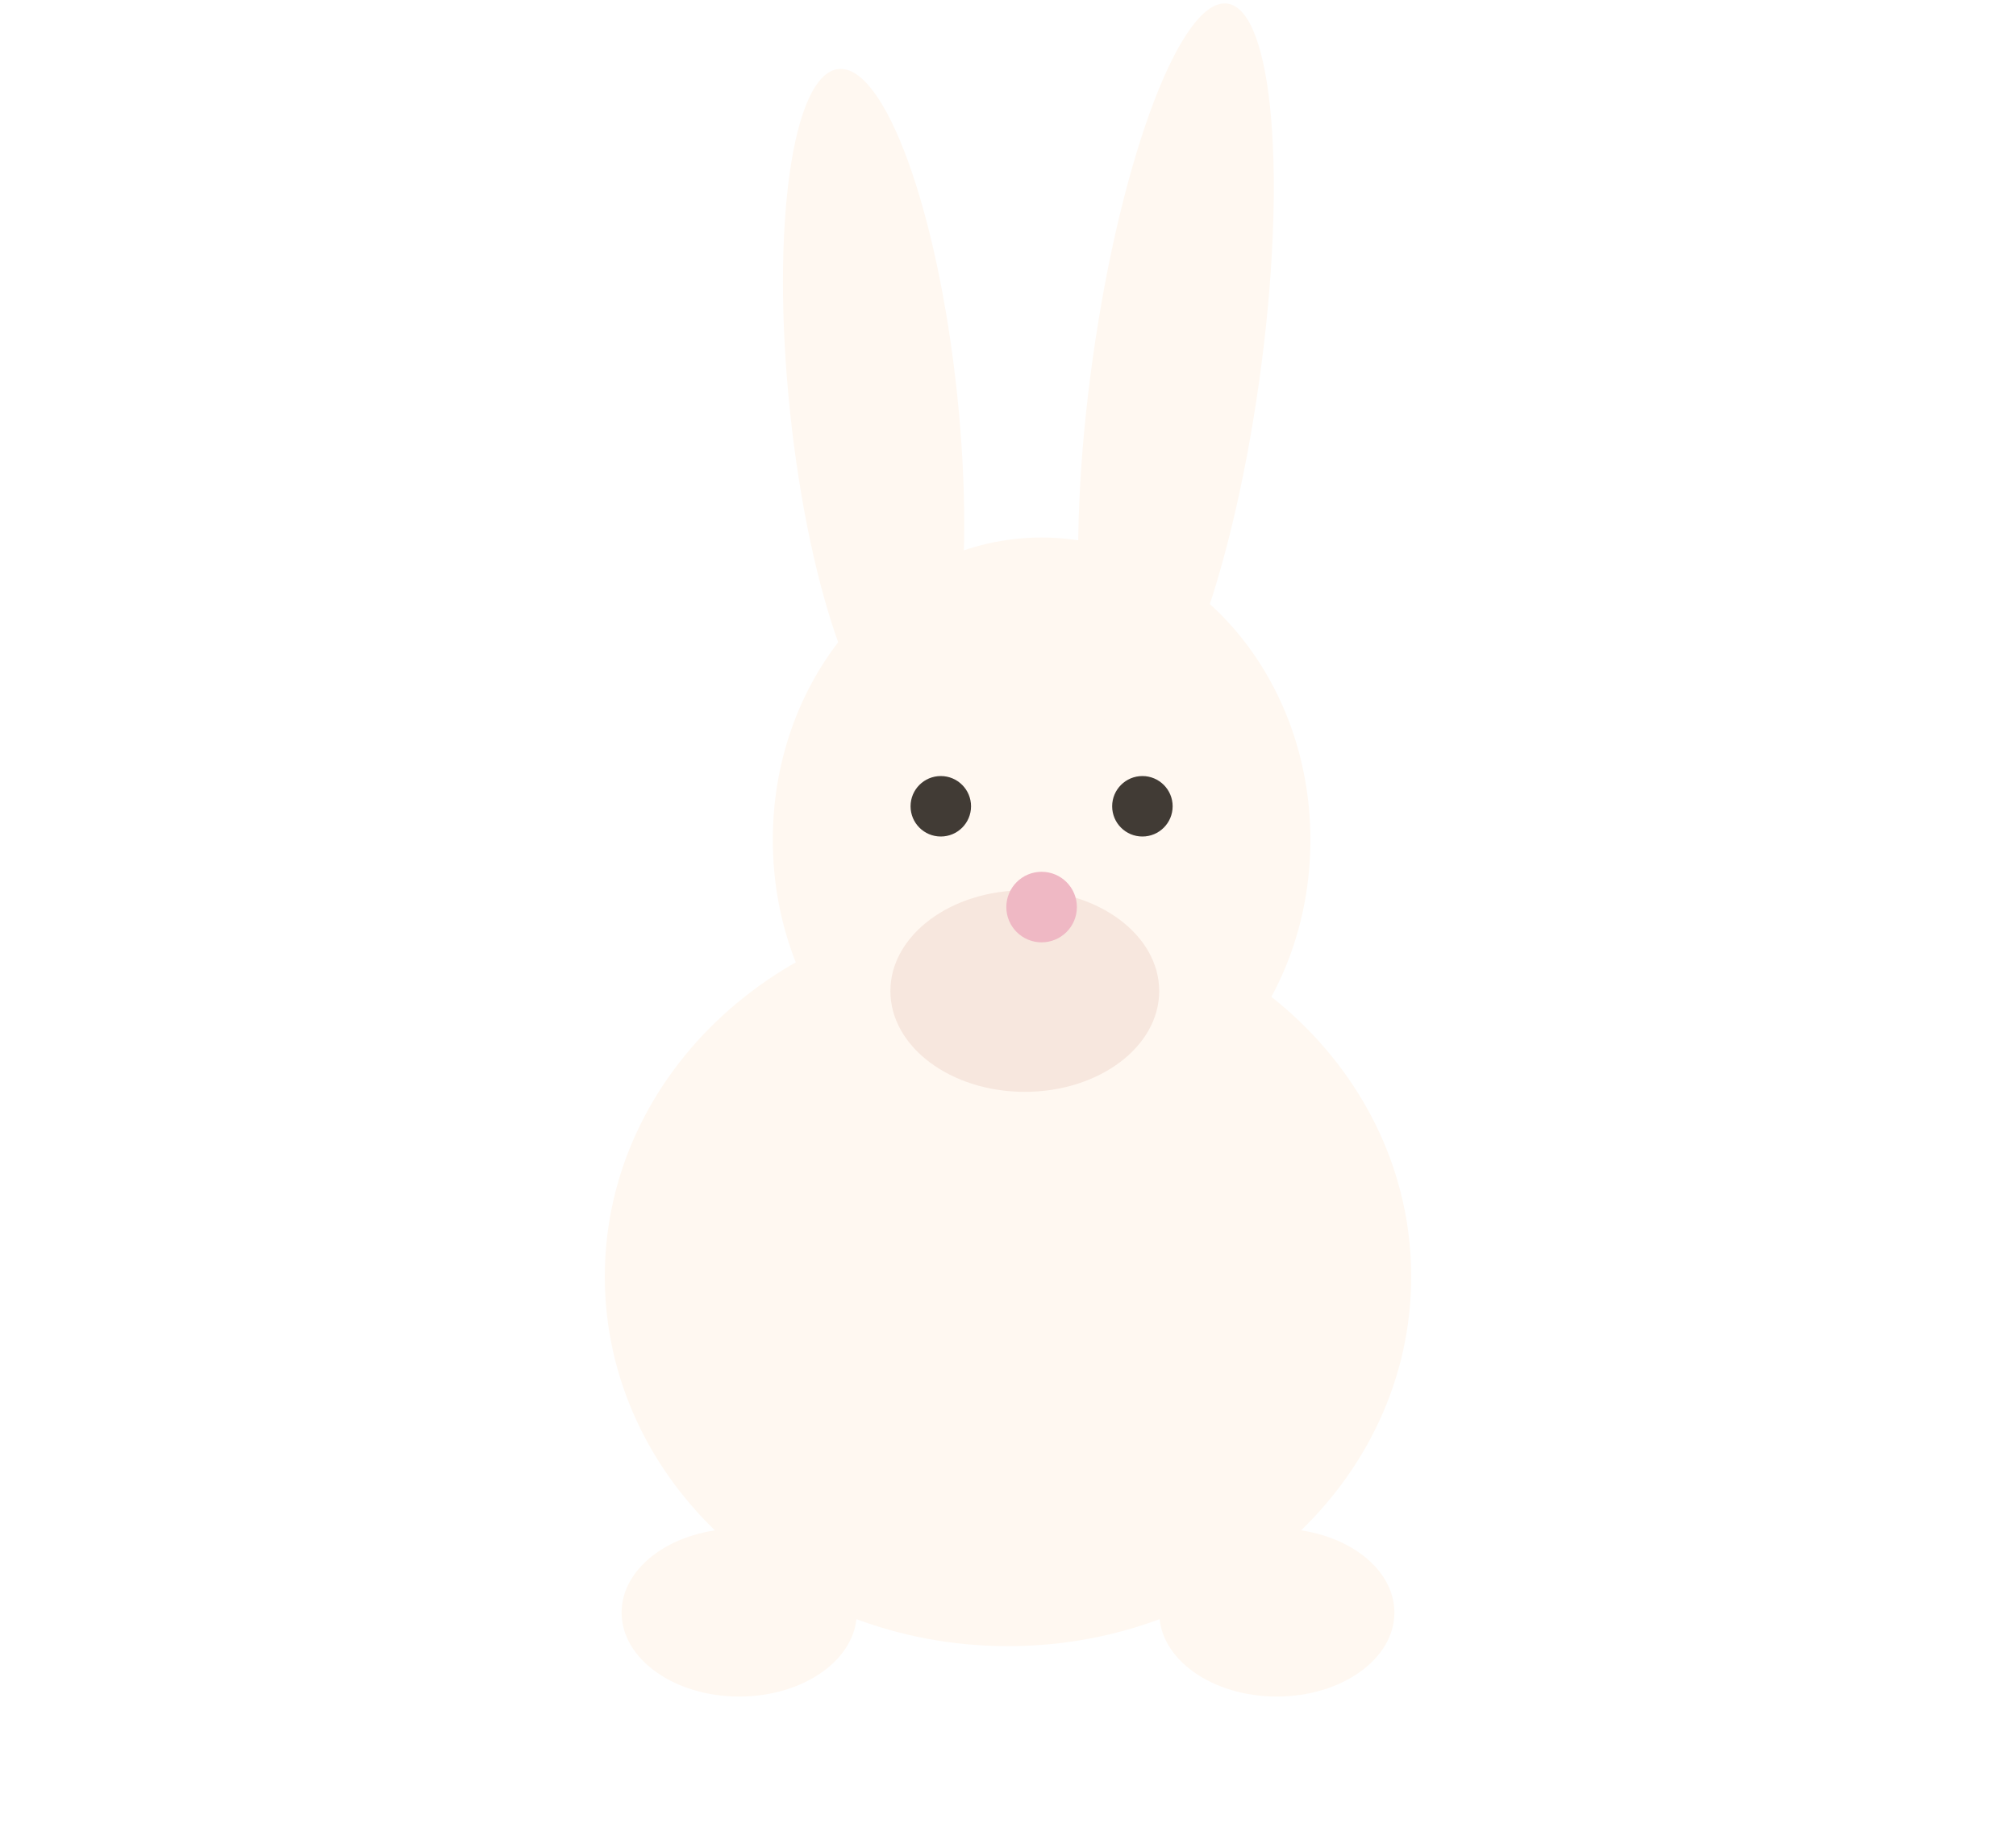
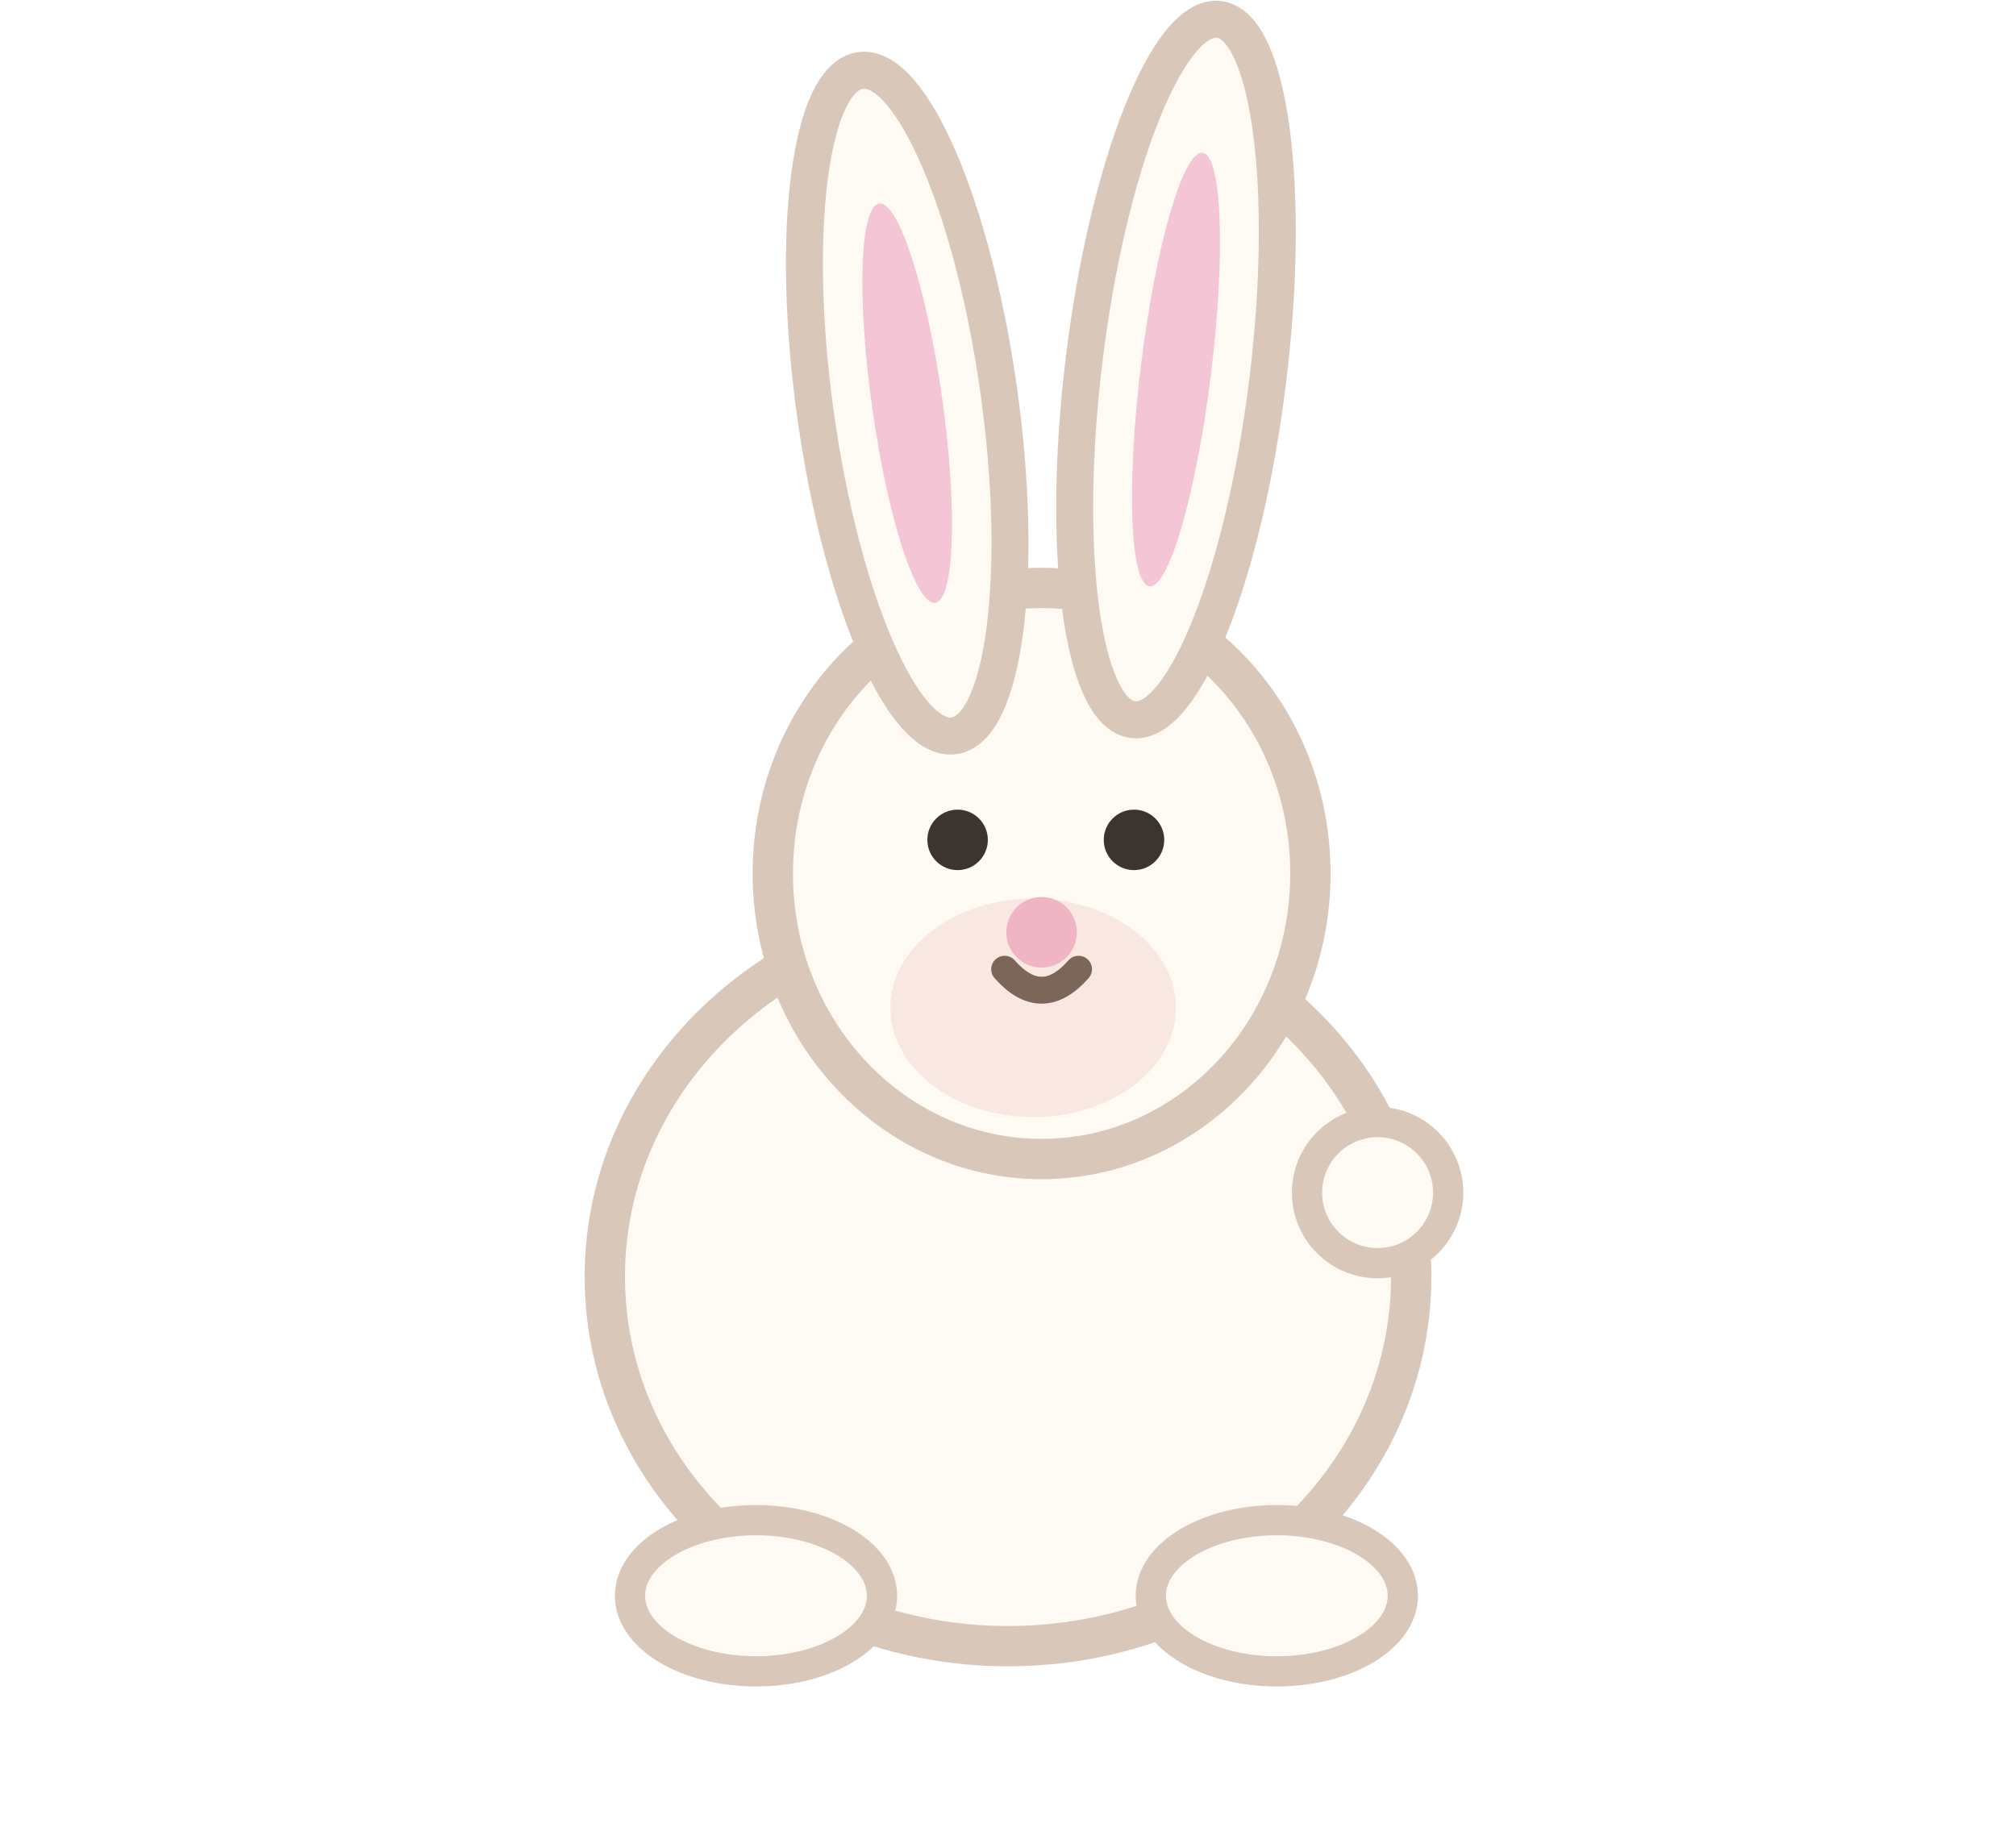
<svg xmlns="http://www.w3.org/2000/svg" width="100%" viewBox="0 0 120 110">
-   <ellipse cx="60" cy="76" rx="24" ry="22" fill="#fff8f1" />
-   <ellipse cx="62" cy="50" rx="16" ry="18" fill="#fff8f1" />
-   <ellipse cx="52" cy="24" rx="5" ry="20" fill="#fff8f1" transform="rotate(-6 52 24)" />
-   <ellipse cx="70" cy="22" rx="5" ry="22" fill="#fff8f1" transform="rotate(8 70 22)" />
-   <ellipse cx="61" cy="59" rx="8" ry="6" fill="#f7e7de" />
-   <circle cx="56" cy="48" r="1.8" fill="#413b35" />
-   <circle cx="68" cy="48" r="1.8" fill="#413b35" />
-   <circle cx="62" cy="54" r="2.1" fill="#efb8c4" />
-   <ellipse cx="44" cy="96" rx="7" ry="5" fill="#fff8f1" />
-   <ellipse cx="76" cy="96" rx="7" ry="5" fill="#fff8f1" />
+   <g fill="none" stroke-linecap="round" stroke-linejoin="round">
+     <ellipse cx="60" cy="76" rx="24" ry="22" fill="#fffaf4" stroke="#d9c8ba" stroke-width="2.4" />
+     <ellipse cx="62" cy="52" rx="16" ry="17" fill="#fffaf4" stroke="#d9c8ba" stroke-width="2.4" />
+     <ellipse cx="54" cy="24" rx="5.5" ry="20" fill="#fffaf4" stroke="#d9c8ba" stroke-width="2.2" transform="rotate(-8 54 24)" />
+     <ellipse cx="70" cy="22" rx="5.5" ry="21" fill="#fffaf4" stroke="#d9c8ba" stroke-width="2.2" transform="rotate(7 70 22)" />
+     <ellipse cx="54" cy="24" rx="2.1" ry="12" fill="#f3bfd0" opacity="0.9" transform="rotate(-8 54 24)" />
+     <ellipse cx="70" cy="22" rx="2.1" ry="13" fill="#f3bfd0" opacity="0.9" transform="rotate(7 70 22)" />
+     <ellipse cx="61.5" cy="60" rx="8.5" ry="6.5" fill="#f8e8e1" />
+     <circle cx="57" cy="50" r="1.8" fill="#3b342f" stroke="none" />
+     <circle cx="67.5" cy="50" r="1.8" fill="#3b342f" stroke="none" />
+     <circle cx="62" cy="55.5" r="2.1" fill="#efb5c4" stroke="none" />
+     <path d="M59.8 57.7Q62 60.2 64.2 57.7" stroke="#7c6559" stroke-width="1.6" />
+     <ellipse cx="45" cy="95" rx="7.5" ry="4.5" fill="#fffaf4" stroke="#d9c8ba" stroke-width="1.8" />
+     <ellipse cx="76" cy="95" rx="7.5" ry="4.5" fill="#fffaf4" stroke="#d9c8ba" stroke-width="1.8" />
+     <circle cx="82" cy="71" r="4.2" fill="#fffaf4" stroke="#d9c8ba" stroke-width="1.8" />
+   </g>
</svg>
